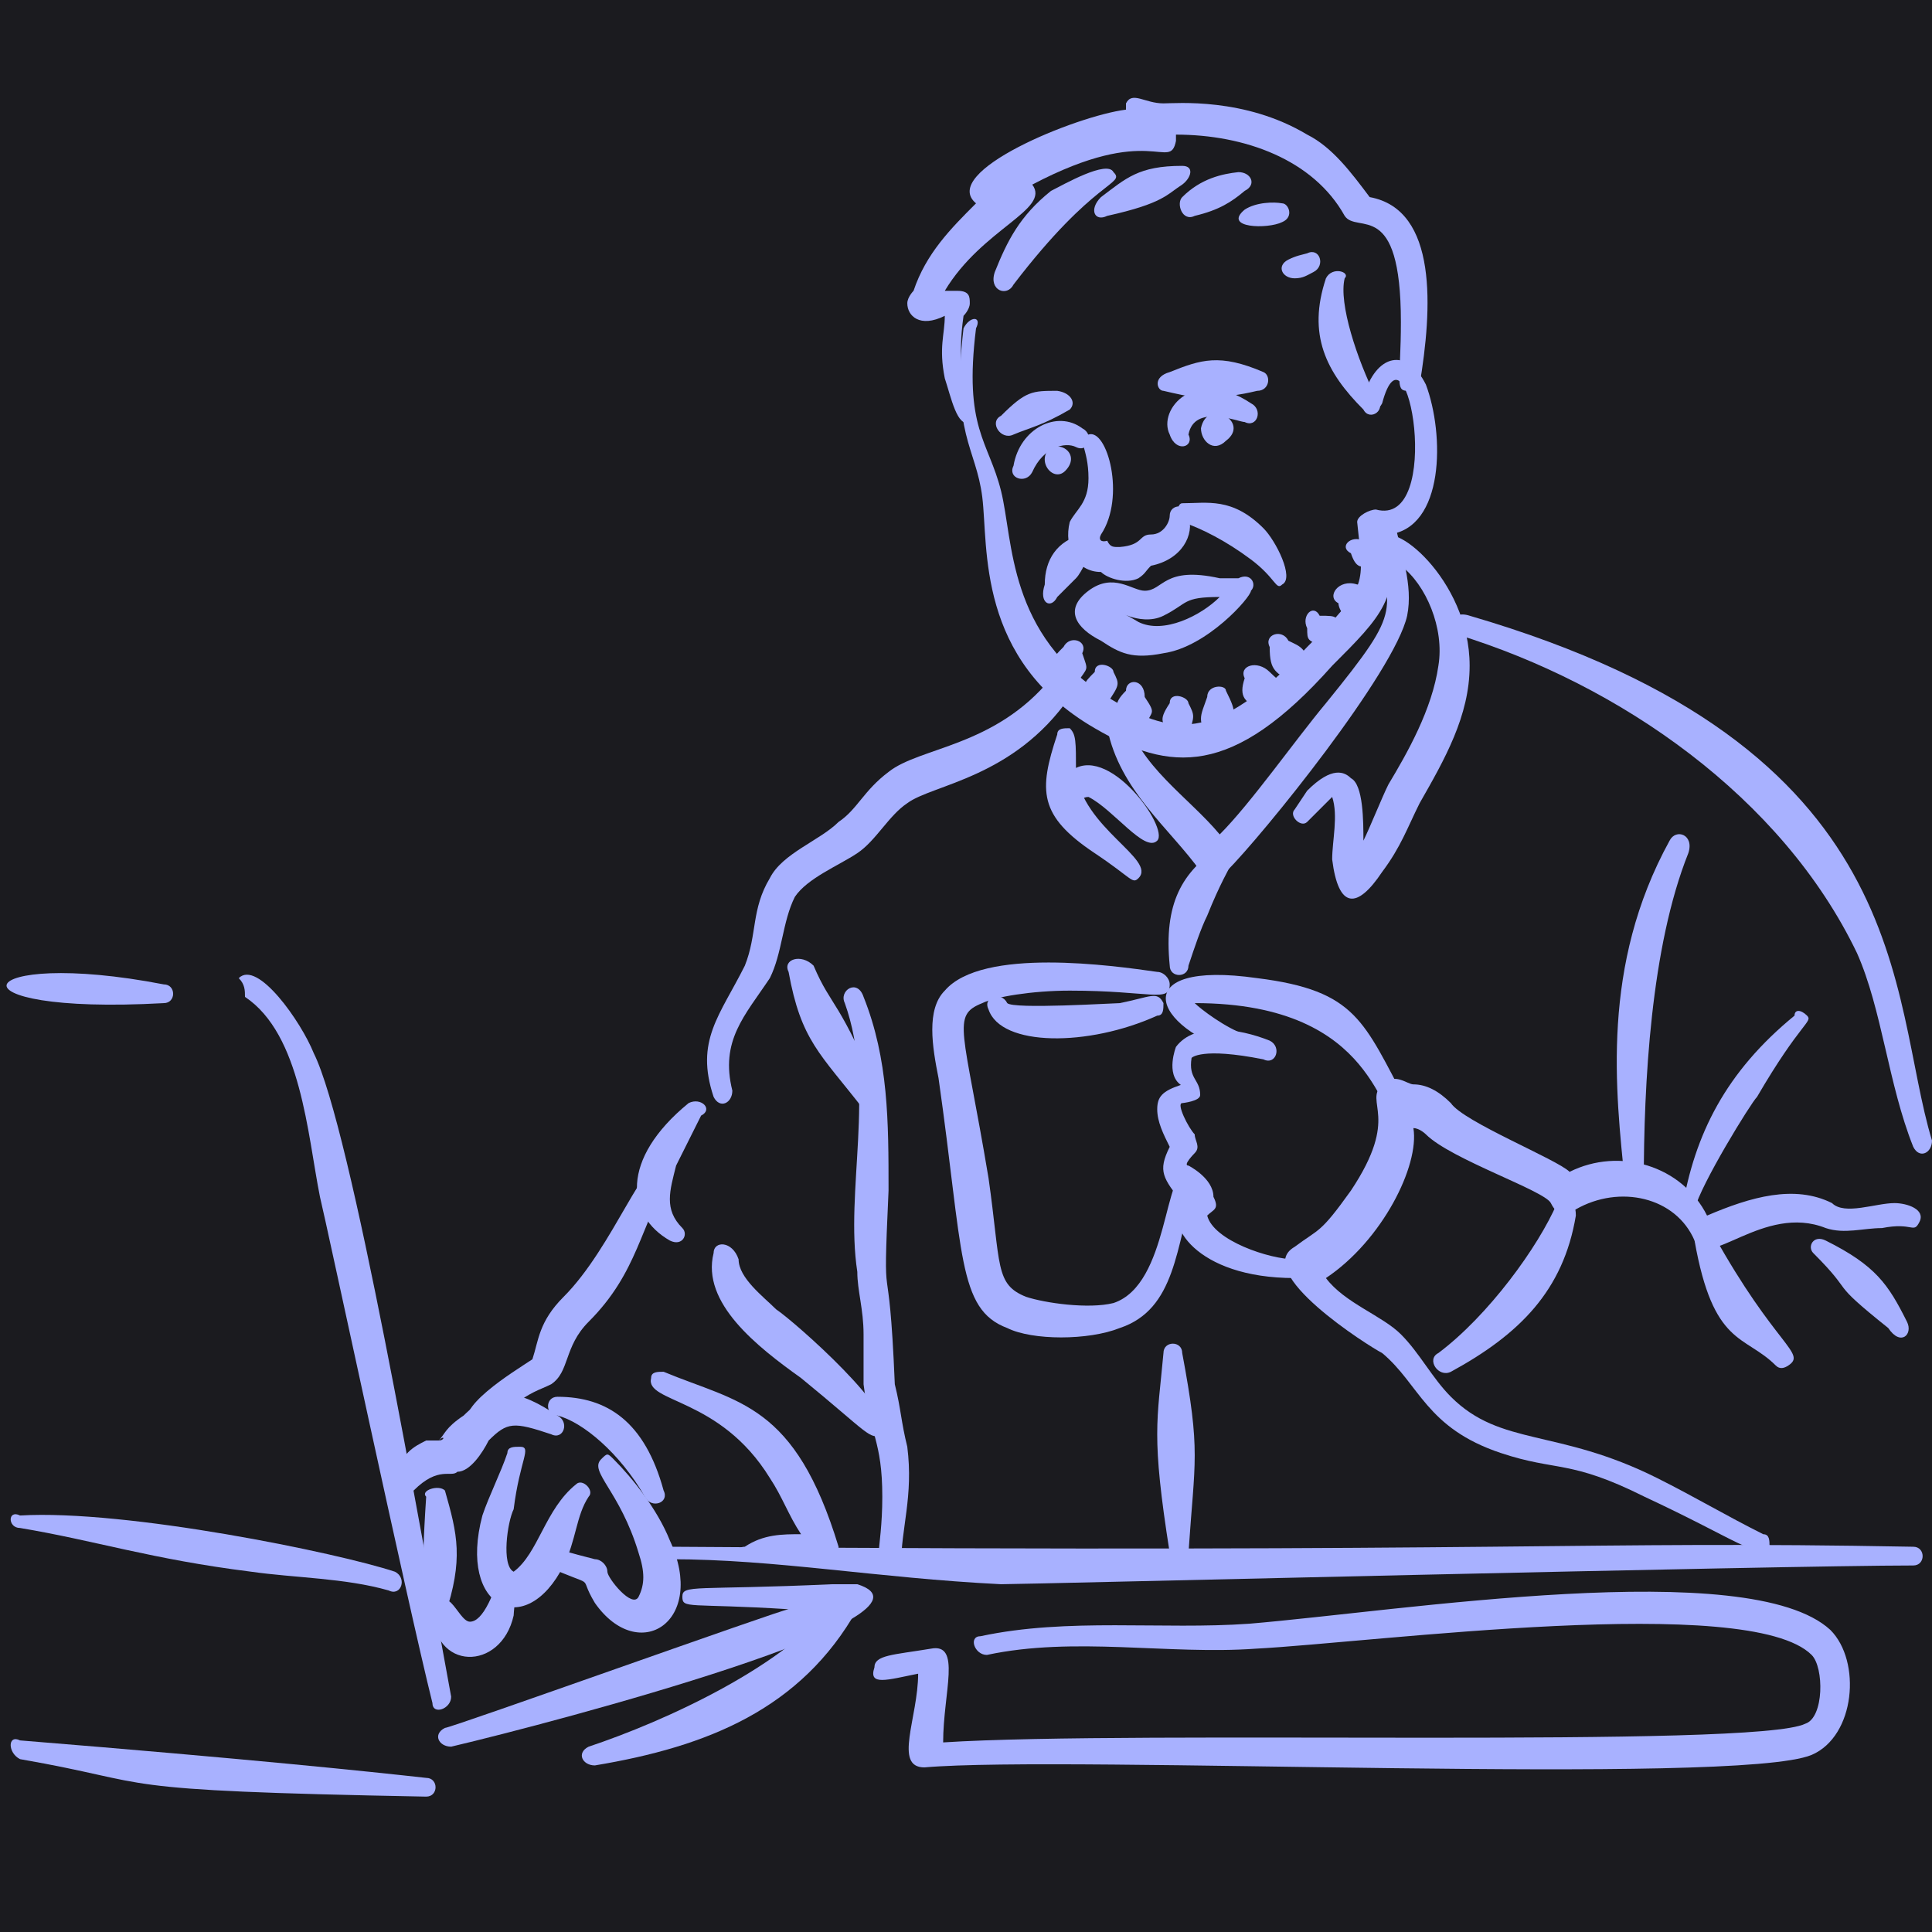
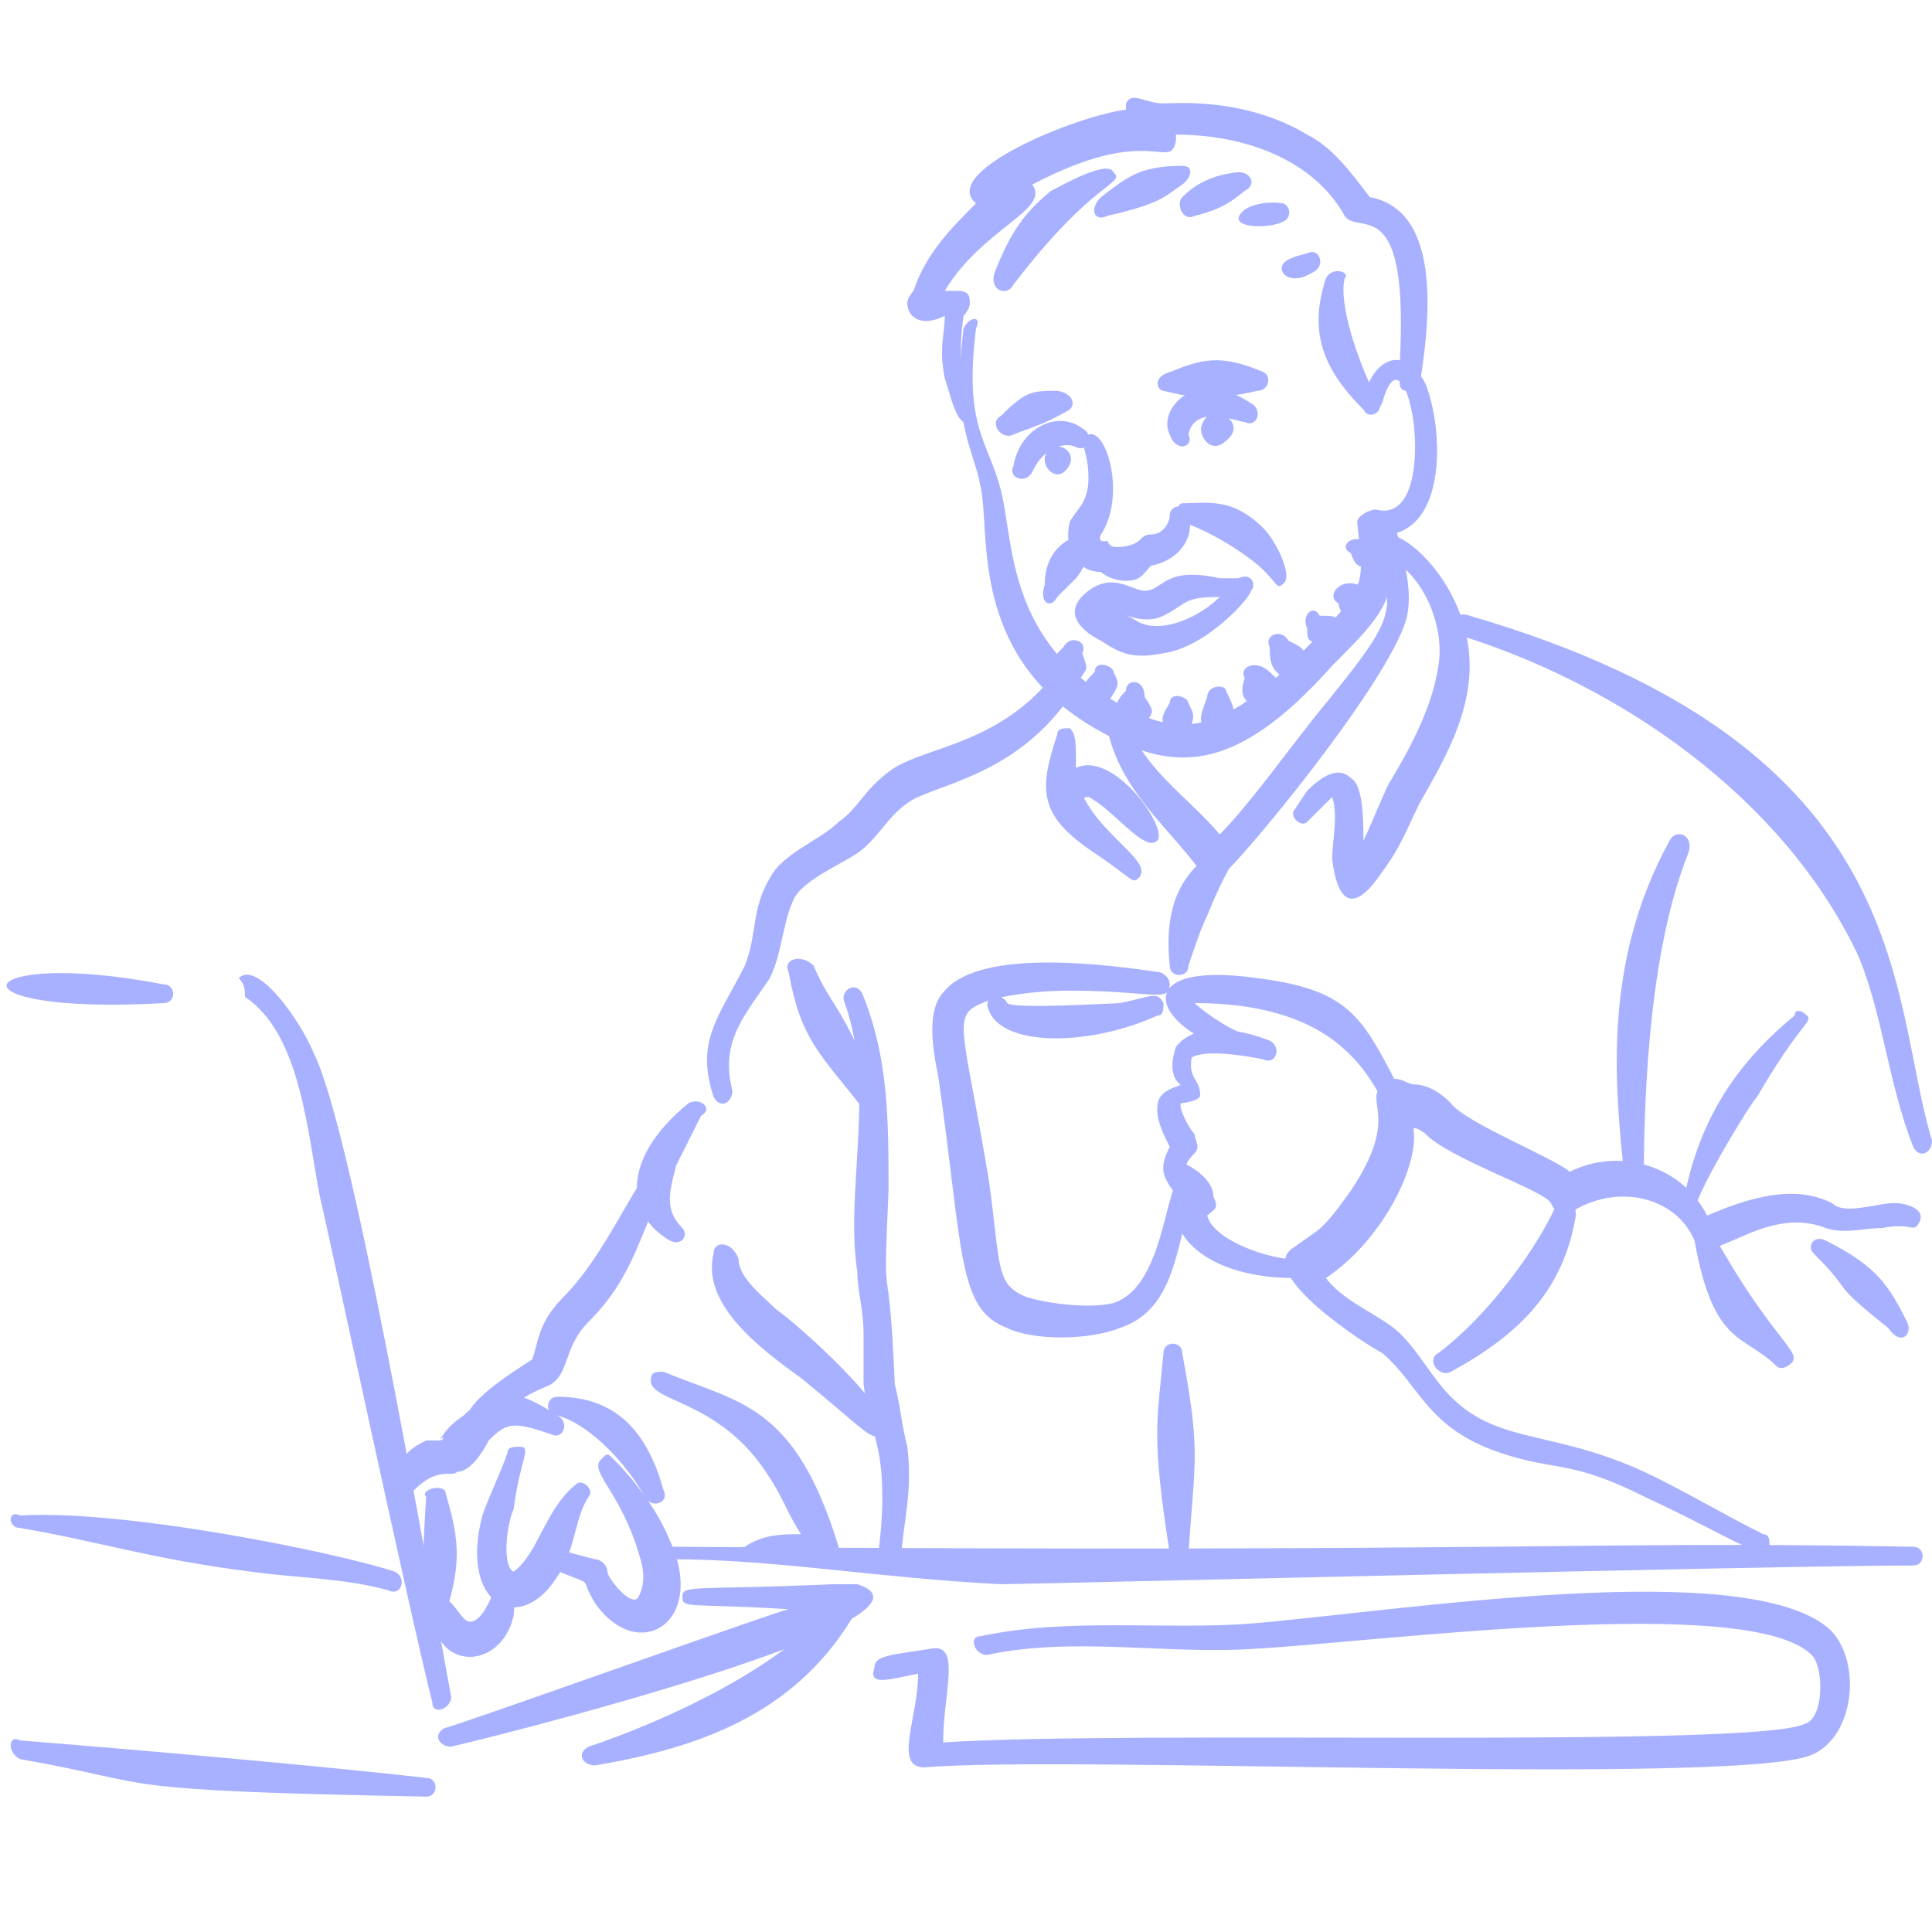
<svg xmlns="http://www.w3.org/2000/svg" width="512" height="512" viewBox="0 0 100 100">
-   <path d="M0 0h100v100H0z" fill="#1b1b1f" />
  <g fill="#a8b1ff" fill-rule="evenodd" clip-rule="evenodd">
    <path d="M57.31 37.691c.647 3.234 3.234 5.175 4.851 7.439c.324.323.97.646 1.294 0c1.94-1.94 8.732-10.35 9.379-13.26c.323-1.617-.324-3.234-.647-4.851c0-.647-.97-.324-.97.323c.647 4.528 1.617 3.881-2.588 9.056c-1.617 1.94-3.88 5.174-5.497 6.791c-1.617-1.94-4.205-3.557-4.851-6.145c0-.323-.97 0-.97.647m-2.265-4.204c-.646.647-.646.647-.323 1.617c0 .647.647.97.97.323c.647-.97.647-.646.324-1.617c.323-.646-.647-.97-.97-.323m1.616 1.293c-.646.648-.646.648-.323 1.618c0 .646.97.646.97 0c.647-.97.647-.97.324-1.617c0-.324-.97-.647-.97 0" />
    <path d="M58.28 35.752c-.646.647-.646.97 0 1.94c0 .647.97.647.97 0c.324-.97.648-.647 0-1.617c0-.97-.97-.97-.97-.323m2.264.646c-.646.97-.323.97 0 1.617c0 .647.97.647.97 0c.324-.97.324-.97 0-1.617c0-.324-.97-.647-.97 0m1.941-.323c-.324.97-.647 1.294.323 2.264c.324.647.97.324.97-.323c0-1.294.324-.97-.323-2.264c0-.324-.97-.324-.97.323m1.94-.97c-.323.97 0 1.294.97 1.617c.324.647 1.294 0 .97-.323c0-1.294 0-.97-.646-1.617c-.647-.647-1.617-.323-1.294.323m1.294-1.617c0 1.294.323 1.294 1.293 1.94c.324.648 1.294 0 .97-.323c-.323-1.617-.646-1.617-1.293-1.94c-.323-.647-1.294-.323-.97.323m1.941-.971c0 .647 0 .647.97.97c.323.324 1.293-.323.646-.646c0-.97 0-.97-.97-.97c-.323-.647-.97 0-.647.646m1.618-1.294s0 .324.323.647s.647 0 .97 0c.647.323.97-.323.647-.647c-.323-.647-.323-.97-.97-.97c-.97-.323-1.617.647-.97.97m.646-2.586c.324.97.647.647 1.294.647c.647.323.97-.323.647-.647c-.324-.97-.647-.97-1.294-.647c-.647-.323-1.294.324-.647.647m-12.936.969c.323.324 1.294.647 1.94.324c.378-.26.324-.324.647-.647c1.617-.324 2.264-1.617 1.94-2.588c0-.646-.97-.646-.97 0c0 .324-.323.97-.97.97s-.383.549-1.617.648c-.323 0-.484.022-.647-.324c-.302.092-.474-.04-.323-.323c1.294-1.94.323-5.498-.647-5.175c-.647.324 0 .647 0 2.264c0 1.294-.647 1.617-.97 2.264c-.323 1.294.323 2.587 1.617 2.587" />
    <path d="m54.723 30.9l.97-.97c.324-.323.647-1.293.97-1.293c.648-.324 0-1.294-.646-.97c-1.294.323-1.94 1.293-1.94 2.587c-.324.97.323 1.293.646.646m6.468-3.881c.97.323 2.264.97 3.558 1.94c1.293.97 1.293 1.617 1.617 1.294c.647-.324-.324-2.264-.97-2.911c-1.617-1.617-2.911-1.294-4.205-1.294c-.323 0-.323.97 0 .97m3.558 3.559c.323-.324 0-.97-.647-.647h-.97c-2.911-.647-2.911.647-3.881.647c-.647 0-1.617-.97-2.911 0s-.647 1.94.647 2.587c.97.647 1.617.97 3.234.647c2.264-.324 4.528-2.91 4.528-3.234m-1.617.323c-1.94 0-1.617.324-2.911.97c-1.294.647-2.91-.646-1.294.324c1.294.646 3.234-.324 4.205-1.294m-7.115-8.731c-1.294-.97-3.234 0-3.558 1.94c-.323.647.647.97.97.324c.573-1.294 1.704-1.574 2.264-1.294c.647.324.97-.647.324-.97" />
    <path d="M49.872 16.994c-.647 5.498.647 6.145.97 8.732c.324 2.588-.323 8.409 5.822 11.967c3.88 2.263 7.115 2.587 12.289-3.235c2.587-2.587 3.557-3.557 2.91-6.791c2.911-.324 2.911-5.175 1.941-7.762c-.97-1.94-2.587-1.617-3.234.647c0 .647.647.97.97.323c1.294-4.85 3.234 6.468-.323 5.498c-.324 0-.97.324-.97.647c.323 3.234.646 3.234-2.588 6.468c-4.85 5.175-7.115 4.528-10.349 2.587c-5.174-3.234-4.85-8.085-5.498-10.672c-.646-2.587-1.94-3.234-1.293-8.409c.323-.646-.324-.646-.647 0m2.587-2.264c4.204-5.498 5.821-5.174 5.175-5.82c-.324-.648-2.588.646-3.234.97c-1.617 1.293-2.264 2.587-2.911 4.204c-.324.97.647 1.293.97.646" />
    <path d="M57.31 11.173c2.911-.647 3.083-1.11 3.881-1.618c.466-.343.647-.97 0-.97c-2.264 0-2.91.647-4.204 1.617c-.647.647-.323 1.294.323.97m4.528.001c1.262-.3 1.906-.719 2.587-1.294c.647-.323.324-.97-.323-.97c-.83.09-1.94.323-2.91 1.294c-.324.323 0 1.293.646.97m4.528.322c.632-.265.323-.97 0-.97c-.426-.082-1.346-.065-1.94.324c-1.159.962 1.19 1.021 1.94.646m.647 2.911c.441 0 .646-.162.97-.324c.647-.323.323-1.293-.324-.97c-.252.072-.554.116-.97.324c-.647.323-.323.97.324.97m1.617.001c-.97 2.91 0 4.85 1.94 6.791c.324.647 1.294 0 .647-.646c-.97-1.941-1.94-4.852-1.617-6.145c.323-.324-.647-.647-.97 0" />
    <path d="M58.28 5.675c-2.587.323-9.701 3.234-7.761 4.85c-1.294 1.294-2.587 2.588-3.234 4.528c0 0-.323.324-.323.647c0 .647.646 1.294 1.94.647c0 .97-.323 1.617 0 3.234c.323.97.647 2.587 1.294 2.264c.97-.647-.97-.97-.324-5.498c0 0 .324-.323.324-.647c0-.323 0-.647-.647-.647h-.647c1.94-3.234 5.498-4.204 4.528-5.498c6.144-3.234 7.115-.646 7.438-2.263v-.324c3.557 0 7.115 1.294 8.732 4.204c.647.97 2.91-.97 2.91 5.499c0 2.91-.323 3.557.324 3.557c.323 0 .647 0 .647-.324c.647-3.88.97-9.055-2.587-9.702c-.97-1.293-1.94-2.587-3.234-3.234c-3.234-1.94-6.792-1.617-7.439-1.617c-.97 0-1.617-.647-1.94 0z" />
    <path d="M54.723 20.229c-1.294 0-1.617 0-2.91 1.293c-.647.324 0 1.294.646.97c.864-.364 1.474-.457 2.91-1.293c.358-.354.056-.87-.646-.97m5.498 0c.59.134 1.294.323 1.94.323c1.294 0 1.972-.1 2.911-.323c.647 0 .726-.798.324-.97c-2.264-.971-3.234-.648-4.851 0c-.91.254-.647.97-.324.97" />
    <path d="M61.515 22.491c.31-1.617 2.587-.647 2.91-.647c.647.324.97-.647.324-.97c-2.911-1.94-4.851.323-4.205 1.617c.324.97 1.294.647.97 0" />
    <path d="M62.162 22.169c0 .646.646 1.293 1.293.646c1.294-.97-.97-2.263-1.294-.646m-7.676.914c-.97.647 0 1.94.647 1.294c.97-.97-.647-1.94-1.293-.647zm8.647 20.753c-1.94 1.294-2.91 2.91-2.587 6.145c0 .646.97.646.97 0c.323-.97.647-1.94.97-2.588c1.294-3.234 1.94-3.234 1.294-3.88c0 0-.324.323-.647.323m-2.911 26.197c-.323 3.557-.647 4.204.324 10.349c0 .647.97.647.97 0c.323-4.851.647-5.175-.324-10.35c0-.646-.97-.646-.97 0M70.57 43.513c0-.97 0-2.91-.647-3.234c-.323-.323-.97-.647-2.264.647l-.646.97c-.324.323.323.97.646.647l1.294-1.294c.324.97 0 2.264 0 3.234c.324 2.588 1.294 2.588 2.587.647c.97-1.293 1.294-2.264 1.94-3.557c1.294-2.264 2.588-4.528 2.588-7.115c0-4.528-4.204-7.762-4.528-6.468c-.323.647.324.647.97 1.293c1.294.97 2.264 3.234 1.941 5.175c-.323 2.264-1.617 4.528-2.587 6.145c-.324.646-.97 2.263-1.294 2.91m0 1.294q.486 0 0 0m-15.847-6.792c-.97 2.91-.97 4.204 1.94 6.145c1.94 1.294 1.94 1.617 2.264 1.294c.97-.97-2.91-2.588-3.234-5.498c0-1.617 0-1.94-.323-2.264c-.324 0-.647 0-.647.323" />
    <path d="M55.37 39.956c-.647.646-1.294 1.617-.324 1.94c.647.323.647-.647 1.294-.647c1.294.647 2.91 2.91 3.557 2.264s-2.587-5.174-4.527-3.557m-.97-4.851c-2.911 3.558-6.792 3.558-8.409 4.851c-1.294.97-1.617 1.94-2.587 2.587c-.97.97-2.91 1.617-3.558 2.911c-.97 1.617-.646 2.91-1.293 4.528c-1.294 2.587-2.588 3.88-1.617 6.791c.323.647.97.324.97-.323c-.647-2.587.647-3.881 1.94-5.821c.647-1.294.647-2.911 1.294-4.205c.647-.97 2.264-1.617 3.234-2.264s1.617-1.94 2.587-2.587c1.294-.97 5.498-1.294 8.409-5.498c.323-.97-.647-1.617-.97-.97" />
    <path d="M40.817 50.305c.646 3.557 1.617 4.204 3.88 7.115c.324.646 1.294 0 .97-.324c-2.263-5.498-2.587-4.851-3.557-7.115c-.647-.647-1.617-.323-1.293.323" />
    <path d="M43.727 51.922c1.617 4.527 0 9.702.647 13.906c0 .97.324 1.94.324 3.234v2.587c.323 2.588.97 2.911.97 5.822s-.647 3.88.323 3.88c.324 0 .647-.323.647-.323c0-1.94.647-3.557.323-6.145c-.323-1.293-.323-1.94-.646-3.234c-.324-7.761-.647-2.91-.324-10.025c0-3.558 0-6.792-1.293-10.026c-.324-.97-1.294-.323-.97.324" />
    <path d="M36.936 64.858c-.647 2.588 2.264 4.852 4.527 6.469c3.558 2.91 3.558 3.234 4.205 2.91c.97-.97-4.528-5.821-5.498-6.468c-.647-.647-1.94-1.617-1.94-2.587c-.324-.97-1.294-.97-1.294-.324m-1.294-7.762c-3.557 2.91-3.234 5.821-.97 7.115c.647.323.97-.323.647-.647c-.97-.97-.647-1.94-.324-3.234l1.294-2.587c.647-.324 0-.97-.647-.647" />
    <path d="M27.557 70.356c-.97.647-4.204 2.587-3.234 3.557c.323.324.647-.323 1.94-.97c1.294-.97 1.617-.97 2.264-1.294c.97-.647.647-1.94 1.94-3.234c2.588-2.587 2.657-4.998 4.274-7.585c0-.323 0-.647-.324-.647c-.97-.647-2.656 4.351-5.243 6.939c-1.294 1.293-1.294 2.263-1.617 3.234m41.073-4.204c2.91-1.94 4.85-5.821 4.527-7.761c.324 0 .647.323.647.323c1.293 1.294 6.145 2.91 6.468 3.557s.647.647 1.294.324c2.263-1.294 5.174-.647 6.144 1.617c.647 1.617 3.558-1.94 6.792-.647c.97.324 1.94 0 2.91 0c1.618-.323 1.618.323 1.941-.323c.323-.647-.647-.97-1.294-.97c-.97 0-2.587.646-3.234 0c-1.94-.97-4.204-.324-6.468.646c-1.293-2.587-4.528-3.557-7.115-2.264c-.647-.646-5.498-2.587-6.145-3.557q-.97-.97-1.94-.97c-.323 0-.97-.647-1.617 0c-.97.97.97 1.617-1.617 5.498c-1.617 2.263-1.617 1.94-2.91 2.91c-2.264 1.294 3.88 5.175 4.527 5.498c1.94 1.617 2.264 3.881 6.145 5.175c2.91.97 3.557.323 7.438 2.264c4.851 2.263 5.822 3.234 6.468 2.587c0-.324 0-.647-.323-.647c-1.94-.97-3.558-1.94-5.498-2.91c-5.175-2.588-8.085-1.618-10.672-4.205c-.97-.97-1.617-2.264-2.588-3.234c-.97-.97-2.91-1.617-3.88-2.91" />
    <path d="M98.706 68.416c-.97-1.94-1.617-2.91-4.204-4.204c-.647-.324-.97.323-.647.646c2.264 2.264.647 1.294 3.881 3.881c.647.97 1.294.324.97-.323M87.71 64.212c.97 5.498 2.588 4.851 4.205 6.468c.205.205.44.138.647 0c.97-.647-.647-.97-3.881-6.792c0-.646-.97-.323-.97.324m-7.115-1.941c-.97 2.264-3.558 5.822-6.145 7.762c-.647.323 0 1.294.647.97c3.557-1.94 5.821-4.204 6.468-8.085c0-.97-.647-1.294-.97-.647m-19.475-6.116c-.97.324-1.223.618-1.223 1.265s.323 1.294.646 1.94c-.646 1.294-.323 1.618.647 2.911c-.97.97.647 3.881 5.822 3.881c.646 0 .646-.97 0-.97c-1.294 0-4.205-.97-4.528-2.264c.323-.323.647-.323.323-.97c0-.97-1.293-1.617-1.293-1.617c-.324 0 .323-.647.323-.647c.323-.323 0-.647 0-.97c-.323-.323-.97-1.617-.647-1.617c0 0 .93-.095.93-.418c0-.825-.621-.817-.445-1.922c0 0 .485-.57 3.72.076c.646.323.97-.647.323-.97c-1.617-.647-3.88-.97-4.851.323c0 0-.552 1.403.253 1.97" />
    <path d="M61.838 51.921c9.702 0 9.379 6.469 10.673 5.822c.323 0 .323-.324.323-.647c-2.264-4.204-2.587-5.821-7.762-6.468c-6.791-.97-5.498 2.587-.97 3.88c.647.324.97-.646.323-.97c-.97-.323-2.263-1.293-2.587-1.617" />
    <path d="M59.897 50.305c-2.263-.324-9.055-1.294-10.995.97c-.97.97-.647 2.91-.324 4.528c1.294 9.055.97 11.966 3.558 12.936c1.293.647 4.204.647 5.821 0c2.91-.97 2.91-4.204 3.88-7.439c0-.323 0-.646-.323-.646c-1.293-.324-.97 5.821-3.88 6.791c-1.294.324-3.558 0-4.528-.323c-1.617-.647-1.294-1.617-1.94-6.145c-1.294-7.762-1.941-8.408-.324-9.055c.647-.324 2.587-.647 4.528-.647c4.204 0 5.174.647 5.174-.323c0-.324-.323-.647-.647-.647" />
    <path d="M51.165 52.246c.647 1.94 5.175 1.94 8.732.323c.324 0 .324-.323.324-.647c-.324-.647-.647-.323-2.264 0c-.324 0-5.498.324-5.821 0c-.324-.647-1.294-.323-.97.324M22.706 74.56h-.647c-.647.324-1.294.647-1.617 1.941c-.323.647.323.97.97.647c1.294-1.294 1.94-.647 2.264-.97c.647 0 1.294-.97 1.617-1.617c.97-.97 1.294-.97 3.234-.324c.647.324.97-.646.323-.97c-1.94-1.293-3.234-1.617-4.85 0c-.97.647-.97.97-1.294 1.294m0 0c.323 0 .323-.323 0 0m-.647 2.91c-.323 4.851 0 3.881 0 6.145c0 .647.97.647.97 0c.97-2.91.647-4.204 0-6.468c-.323-.324-1.293 0-.97.323" />
    <path d="M26.587 81.352c-.647-.324-.324-2.588 0-3.234c.323-2.588.97-3.234.323-3.234c-.323 0-.647 0-.647.323c-.323.97-.97 2.264-1.294 3.234c-1.293 4.851 2.264 6.468 4.205 2.587c.647-1.293.647-2.587 1.293-3.557c.324-.324-.323-.97-.646-.647c-1.617 1.294-1.94 3.558-3.235 4.528" />
    <path d="M22.382 83.292c0 3.234 3.558 3.234 4.205.324c0-.324.323-2.264-.324-2.264s-.323.323-.97 1.617q-.485.97-.97.97c-.324 0-.647-.647-.97-.97c-.324-.324-.97-.324-.97.323m5.821-2.264c2.91 1.294 1.617.324 2.587 1.94c2.264 3.235 5.821.971 3.881-3.233c-.647-1.617-1.94-3.234-2.91-4.205c-.324-.323-.324-.323-.648 0c-.646.647.97 1.617 1.941 4.852c.323.97.323 1.617 0 2.263c-.323.647-1.617-.97-1.617-1.293c0-.324-.323-.647-.647-.647c-2.587-.647-2.91-.97-3.234-.323c.324 0 .324.323.647.646m19.319 5.602c0 2.264-1.294 4.85.323 4.85c7.439-.646 42.043.971 45.924-.646c2.264-.97 2.588-4.851.97-6.468c-4.204-3.881-22.315-.97-30.076-.323c-4.528.323-9.38-.324-13.907.646c-.647 0-.323.97.324.97c4.527-.97 9.378 0 13.906-.323c6.145-.323 25.55-2.91 28.783.323c.647.647.647 3.235-.323 3.558c-2.587 1.294-34.605.323-44.63.97c0-2.587.97-5.174-.647-4.85c-1.94.322-2.91.322-2.91.97c-.324.97.646.646 2.263.323" />
    <path d="M40.817 83.293c-.324 0-17.464 6.144-17.788 6.144c-.646.324-.323.97.324.97c5.498-1.293 26.196-6.79 21.021-8.408h-1.293c-7.115.324-7.762 0-7.762.647s.323.323 5.498.647m2.587 0c.323.323.323 0 0 0q.485 0 0 0M28.85 73.267c1.294.324 3.235 1.94 4.528 4.204c.324.647 1.294.324.97-.323c-.97-3.557-2.91-4.851-5.497-4.851c-.647 0-.647.97 0 .97m10.025 7.437c1.294-.323 2.264-.323 3.558.324q.97 0 .97-.97c-2.264-7.439-5.175-7.439-9.056-9.056c-.323 0-.646 0-.646.324c-.324 1.293 3.557.97 6.144 5.174c.647.97.97 1.94 1.617 2.91c-.97 0-1.94 0-2.91.648c-.647 0-.324.97.323.646" />
    <path d="M34.672 80.705c5.498 0 10.672.97 17.14 1.294c1.294 0 40.426-.97 47.218-.97c.647 0 .647-.97 0-.97c-17.464-.324-19.405.323-64.358 0c-.647-.324-.647.646 0 .646M75.421 32.84c8.409 2.587 16.817 8.409 20.698 16.494c1.294 2.91 1.617 6.791 2.91 10.025c.324.647.971.324.971-.323c-2.264-7.438-.647-20.375-23.932-27.166c-.97-.323-1.294.647-.647.97" />
    <path d="M86.417 43.513c-3.558 6.468-2.802 12.932-2.306 17.74c0 .647.97.647.97 0c0-5.175.366-12.242 2.306-17.093c.324-.97-.647-1.294-.97-.647m1.293 19.081c.324-1.294 2.911-5.498 3.235-5.821c2.263-3.881 2.91-3.881 2.587-4.205c-.324-.323-.647-.323-.647 0c-3.558 2.91-5.175 6.145-5.821 10.026c-.324.323.647.647.647 0M43.404 82.646c-2.588 3.558-9.056 6.468-12.937 7.762c-.646.323-.323.97.324.97c5.821-.97 10.672-2.91 13.583-8.085c.323-.647-.647-1.294-.97-.647M8.476 51.922c.647 0 .647-.97 0-.97c-10.026-1.94-11.643 1.617 0 .97m4.204-.324c2.91 1.94 3.234 7.115 3.881 10.35c.323 1.293 4.528 21.02 5.821 26.195c0 .647.97.323.97-.323c-1.617-8.732-5.174-29.43-7.114-33.311c-.647-1.617-2.911-4.851-3.881-3.881c.323.323.323.647.323.97" />
    <path d="M1.037 79.088c3.881.647 6.792 1.617 11.967 2.264c2.263.323 4.85.323 7.114.97c.647.323.97-.647.324-.97c-2.91-.97-13.907-3.234-19.405-2.91c-.646-.324-.646.646 0 .646m0 11.965c7.439 1.294 3.881 1.617 21.022 1.94c.647 0 .647-.97 0-.97c-2.91-.323-9.055-.97-21.022-1.94c-.646-.323-.646.647 0 .97" />
  </g>
</svg>
